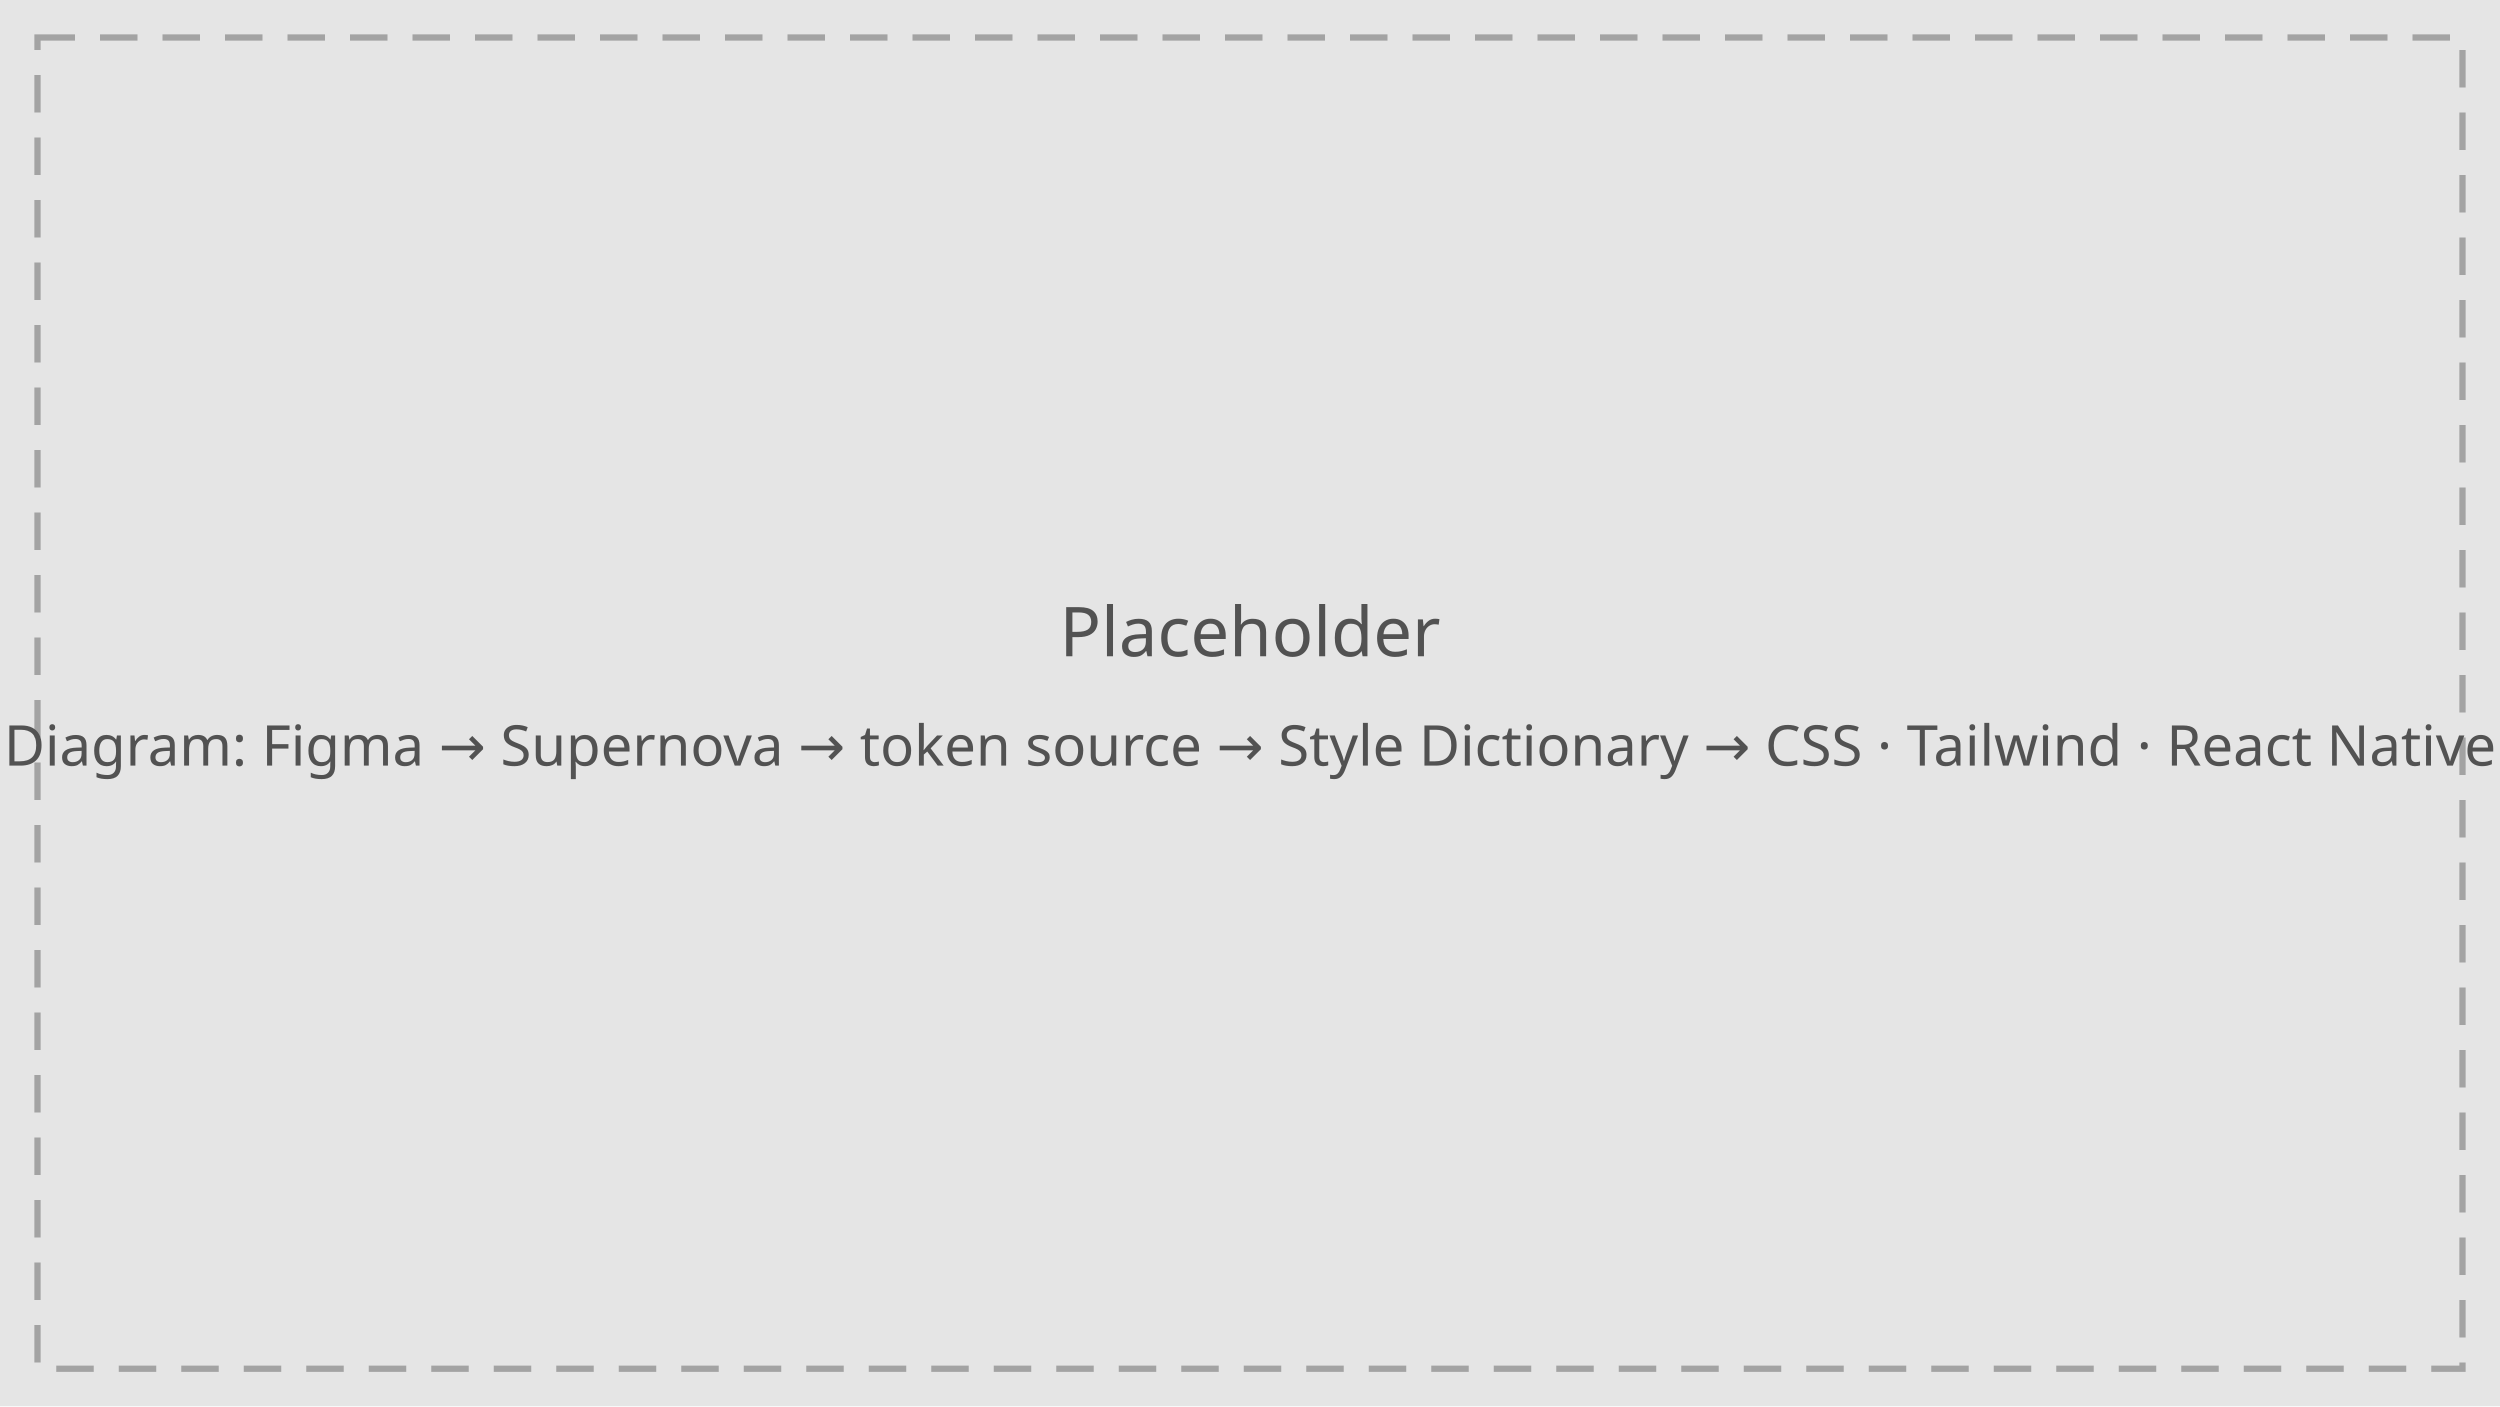
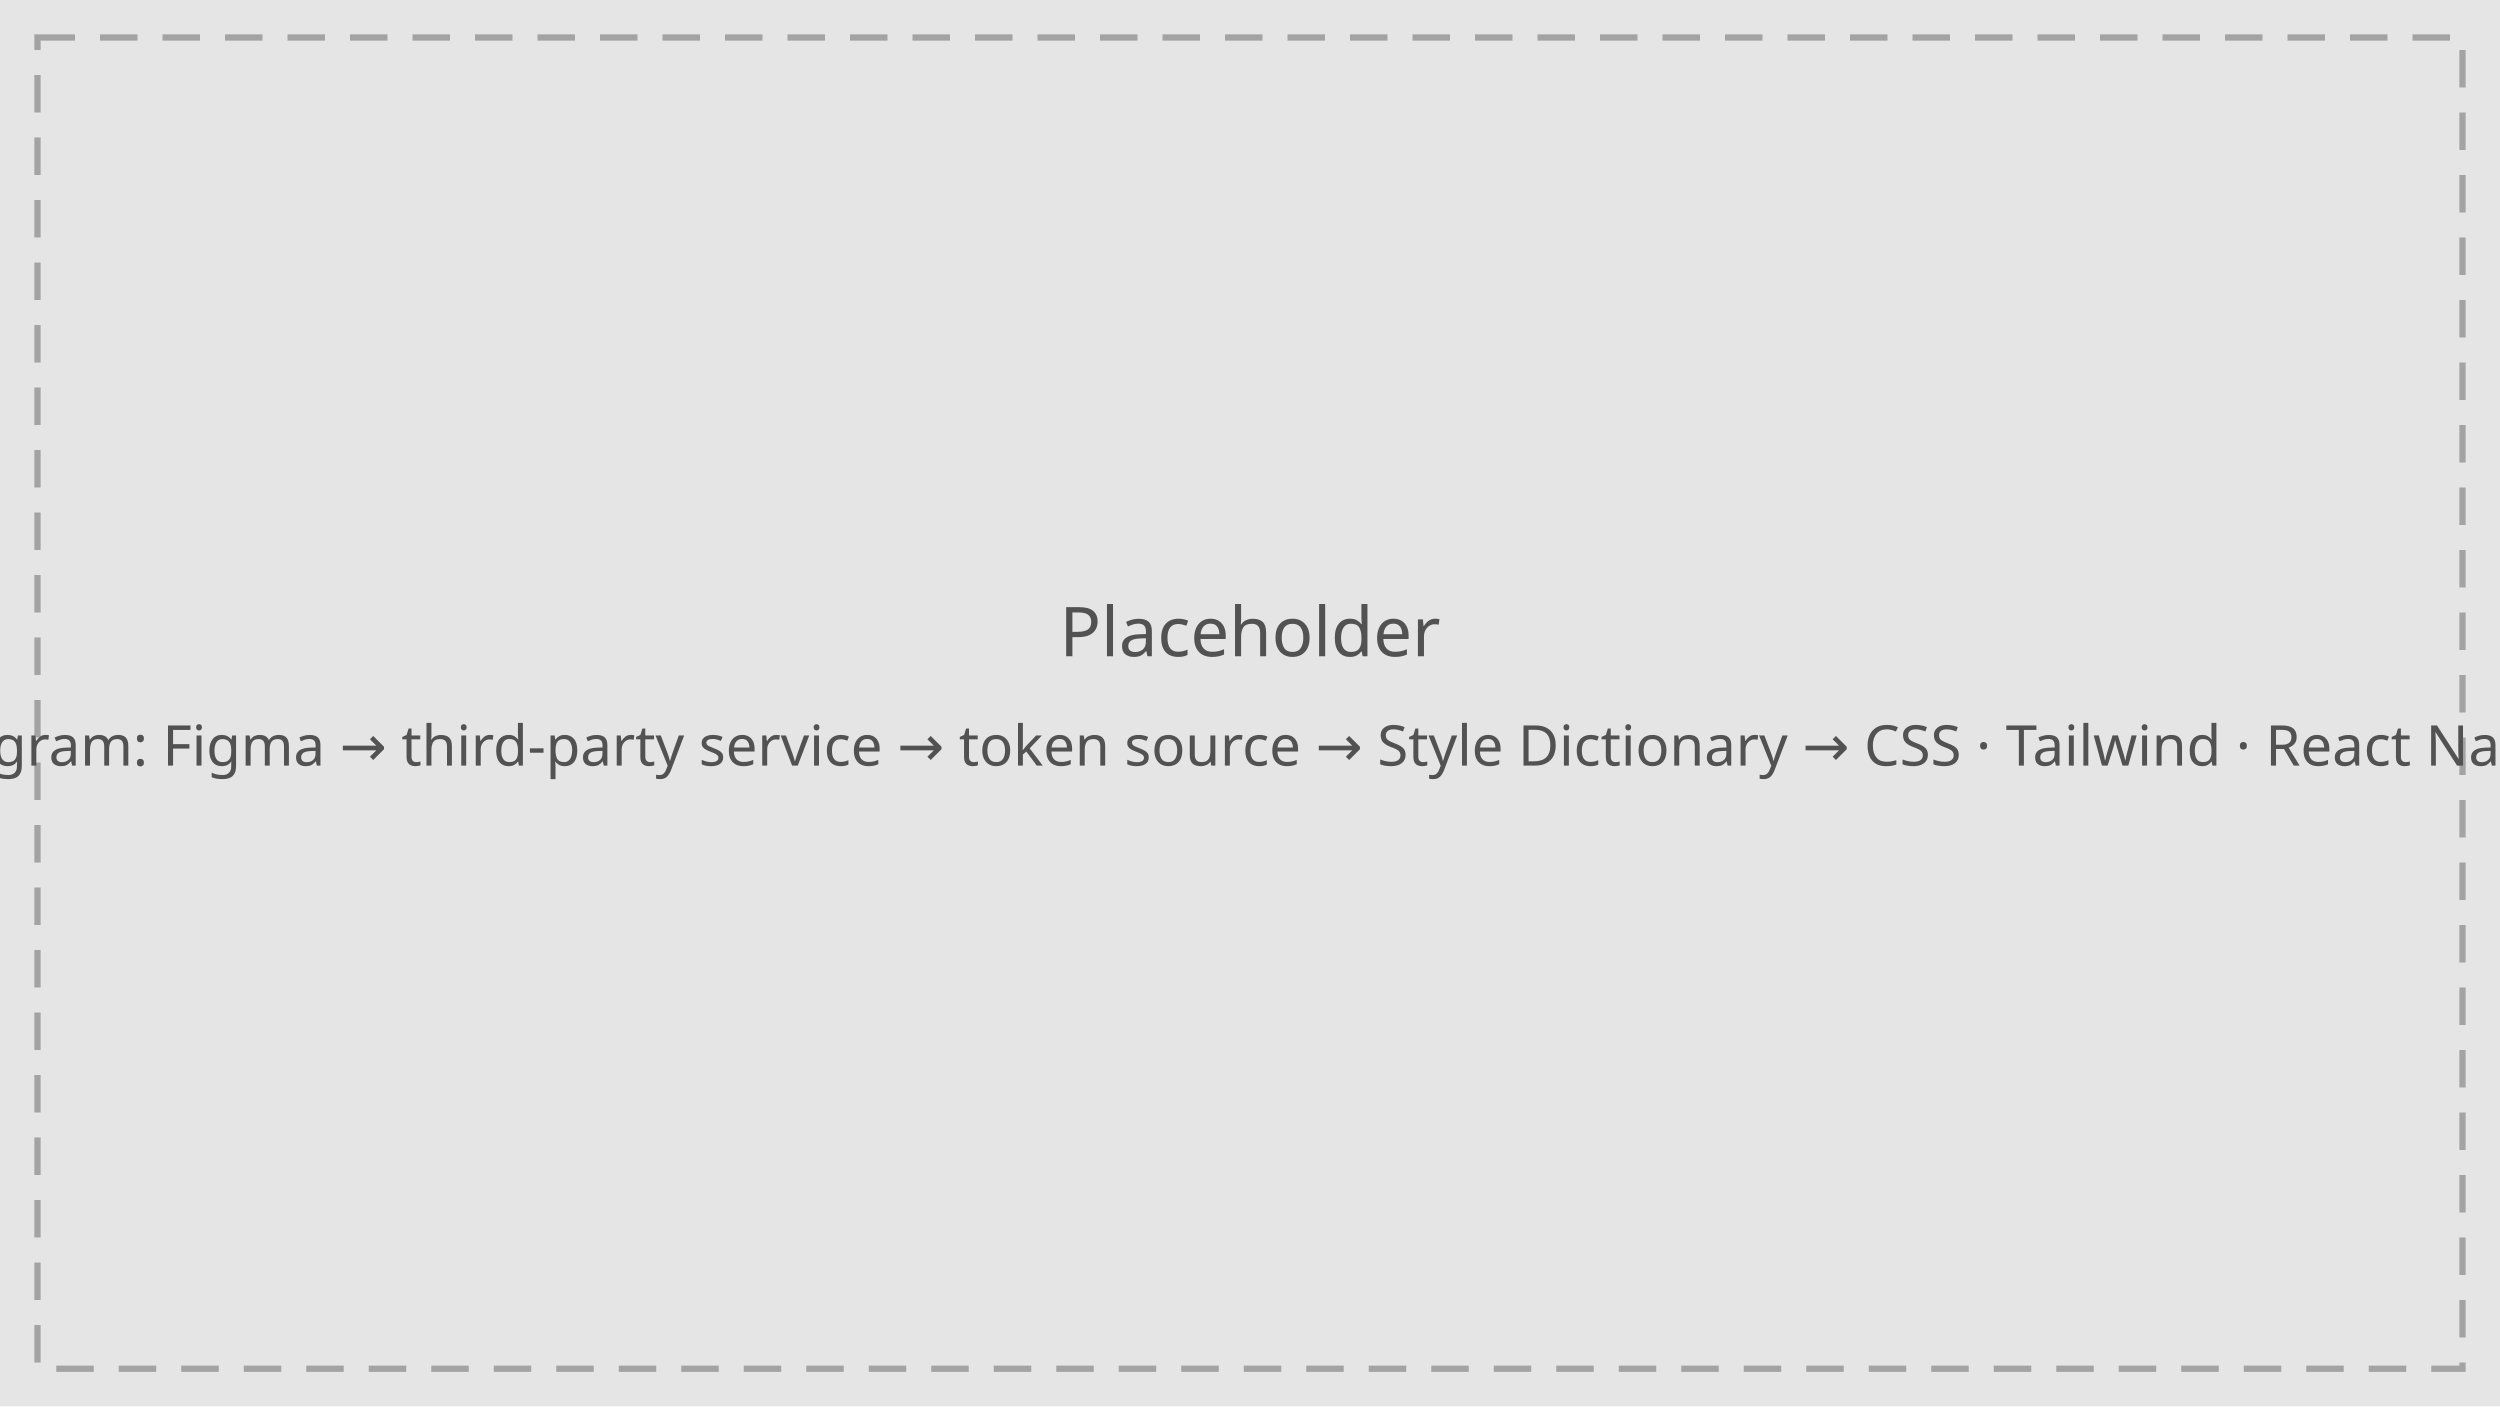
<svg xmlns="http://www.w3.org/2000/svg" width="1600" height="900" viewBox="0 0 1600 900">
  <rect width="1600" height="900" fill="#e5e5e5" />
  <rect x="24" y="24" width="1552" height="852" fill="none" stroke="#a3a3a3" stroke-width="4" stroke-dasharray="24 16" />
  <text x="800" y="420" text-anchor="middle" font-family="system-ui, sans-serif" font-size="44" fill="#525252">Placeholder</text>
-   <text x="800" y="490" text-anchor="middle" font-family="system-ui, sans-serif" font-size="36" fill="#525252">Diagram: Figma → Supernova → token source → Style Dictionary → CSS · Tailwind · React Native</text>
+   <text x="800" y="490" text-anchor="middle" font-family="system-ui, sans-serif" font-size="36" fill="#525252">Diagram: Figma → third-party service → token source → Style Dictionary → CSS · Tailwind · React Native</text>
</svg>
